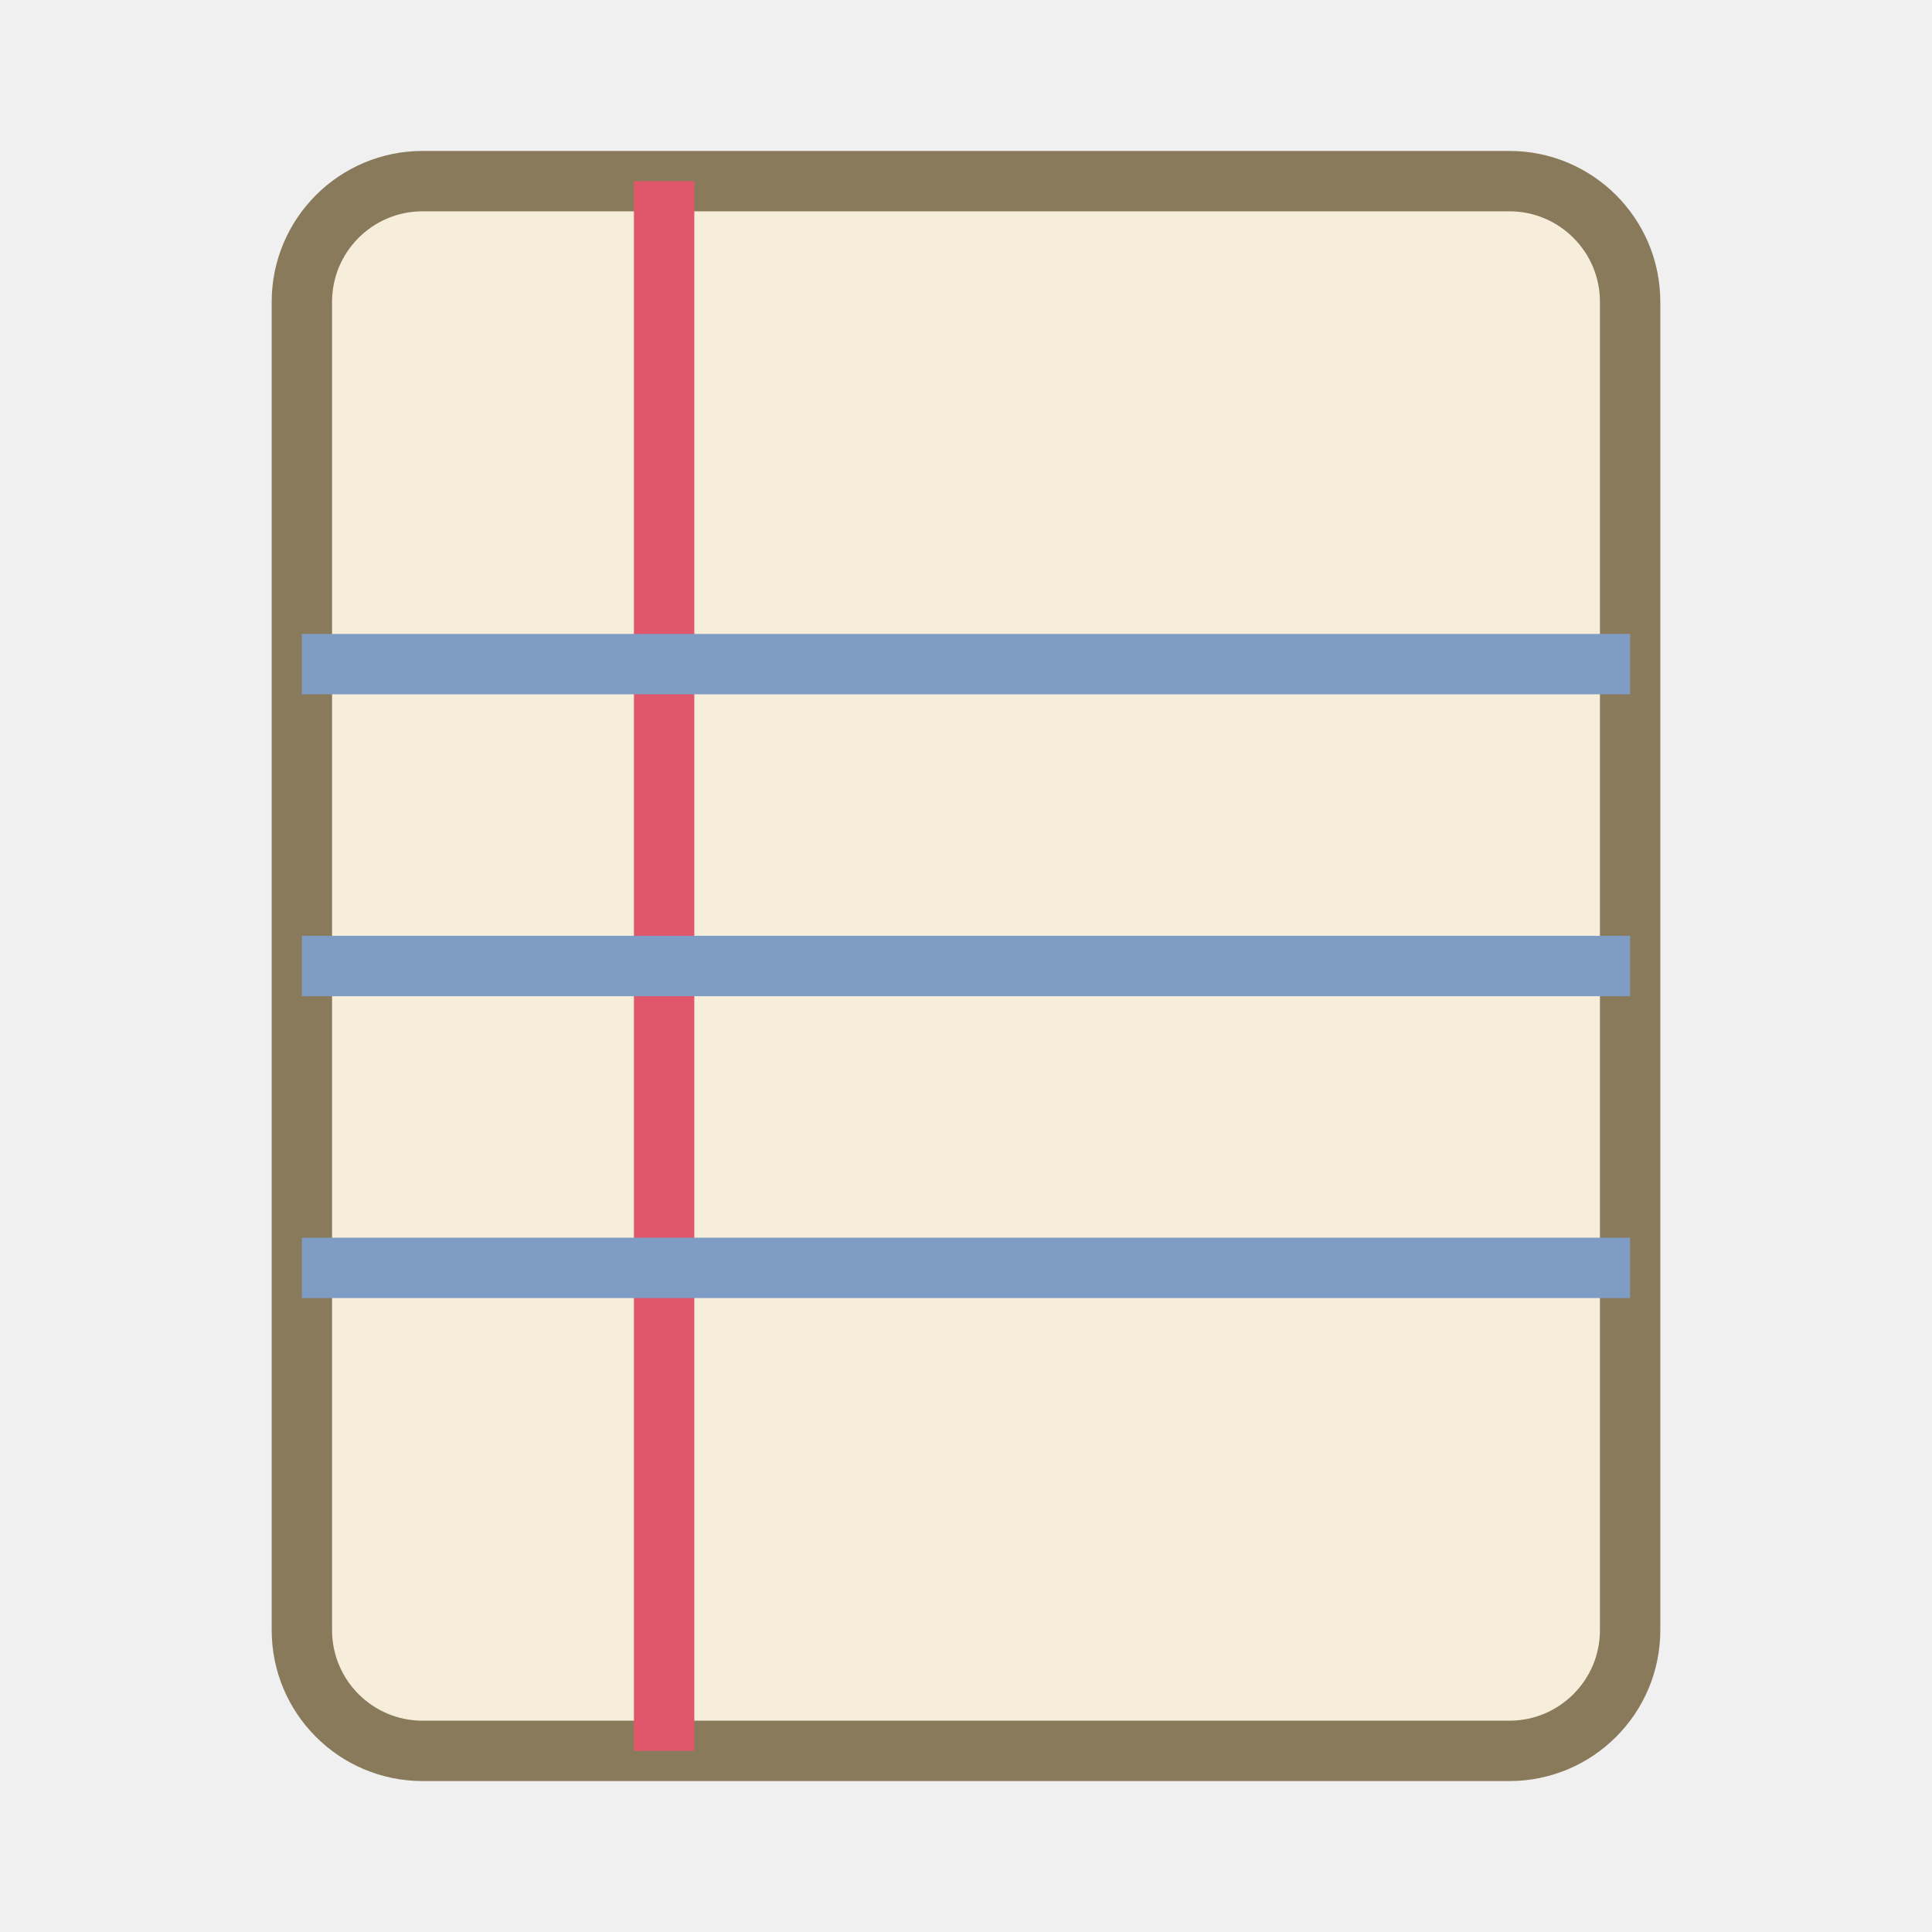
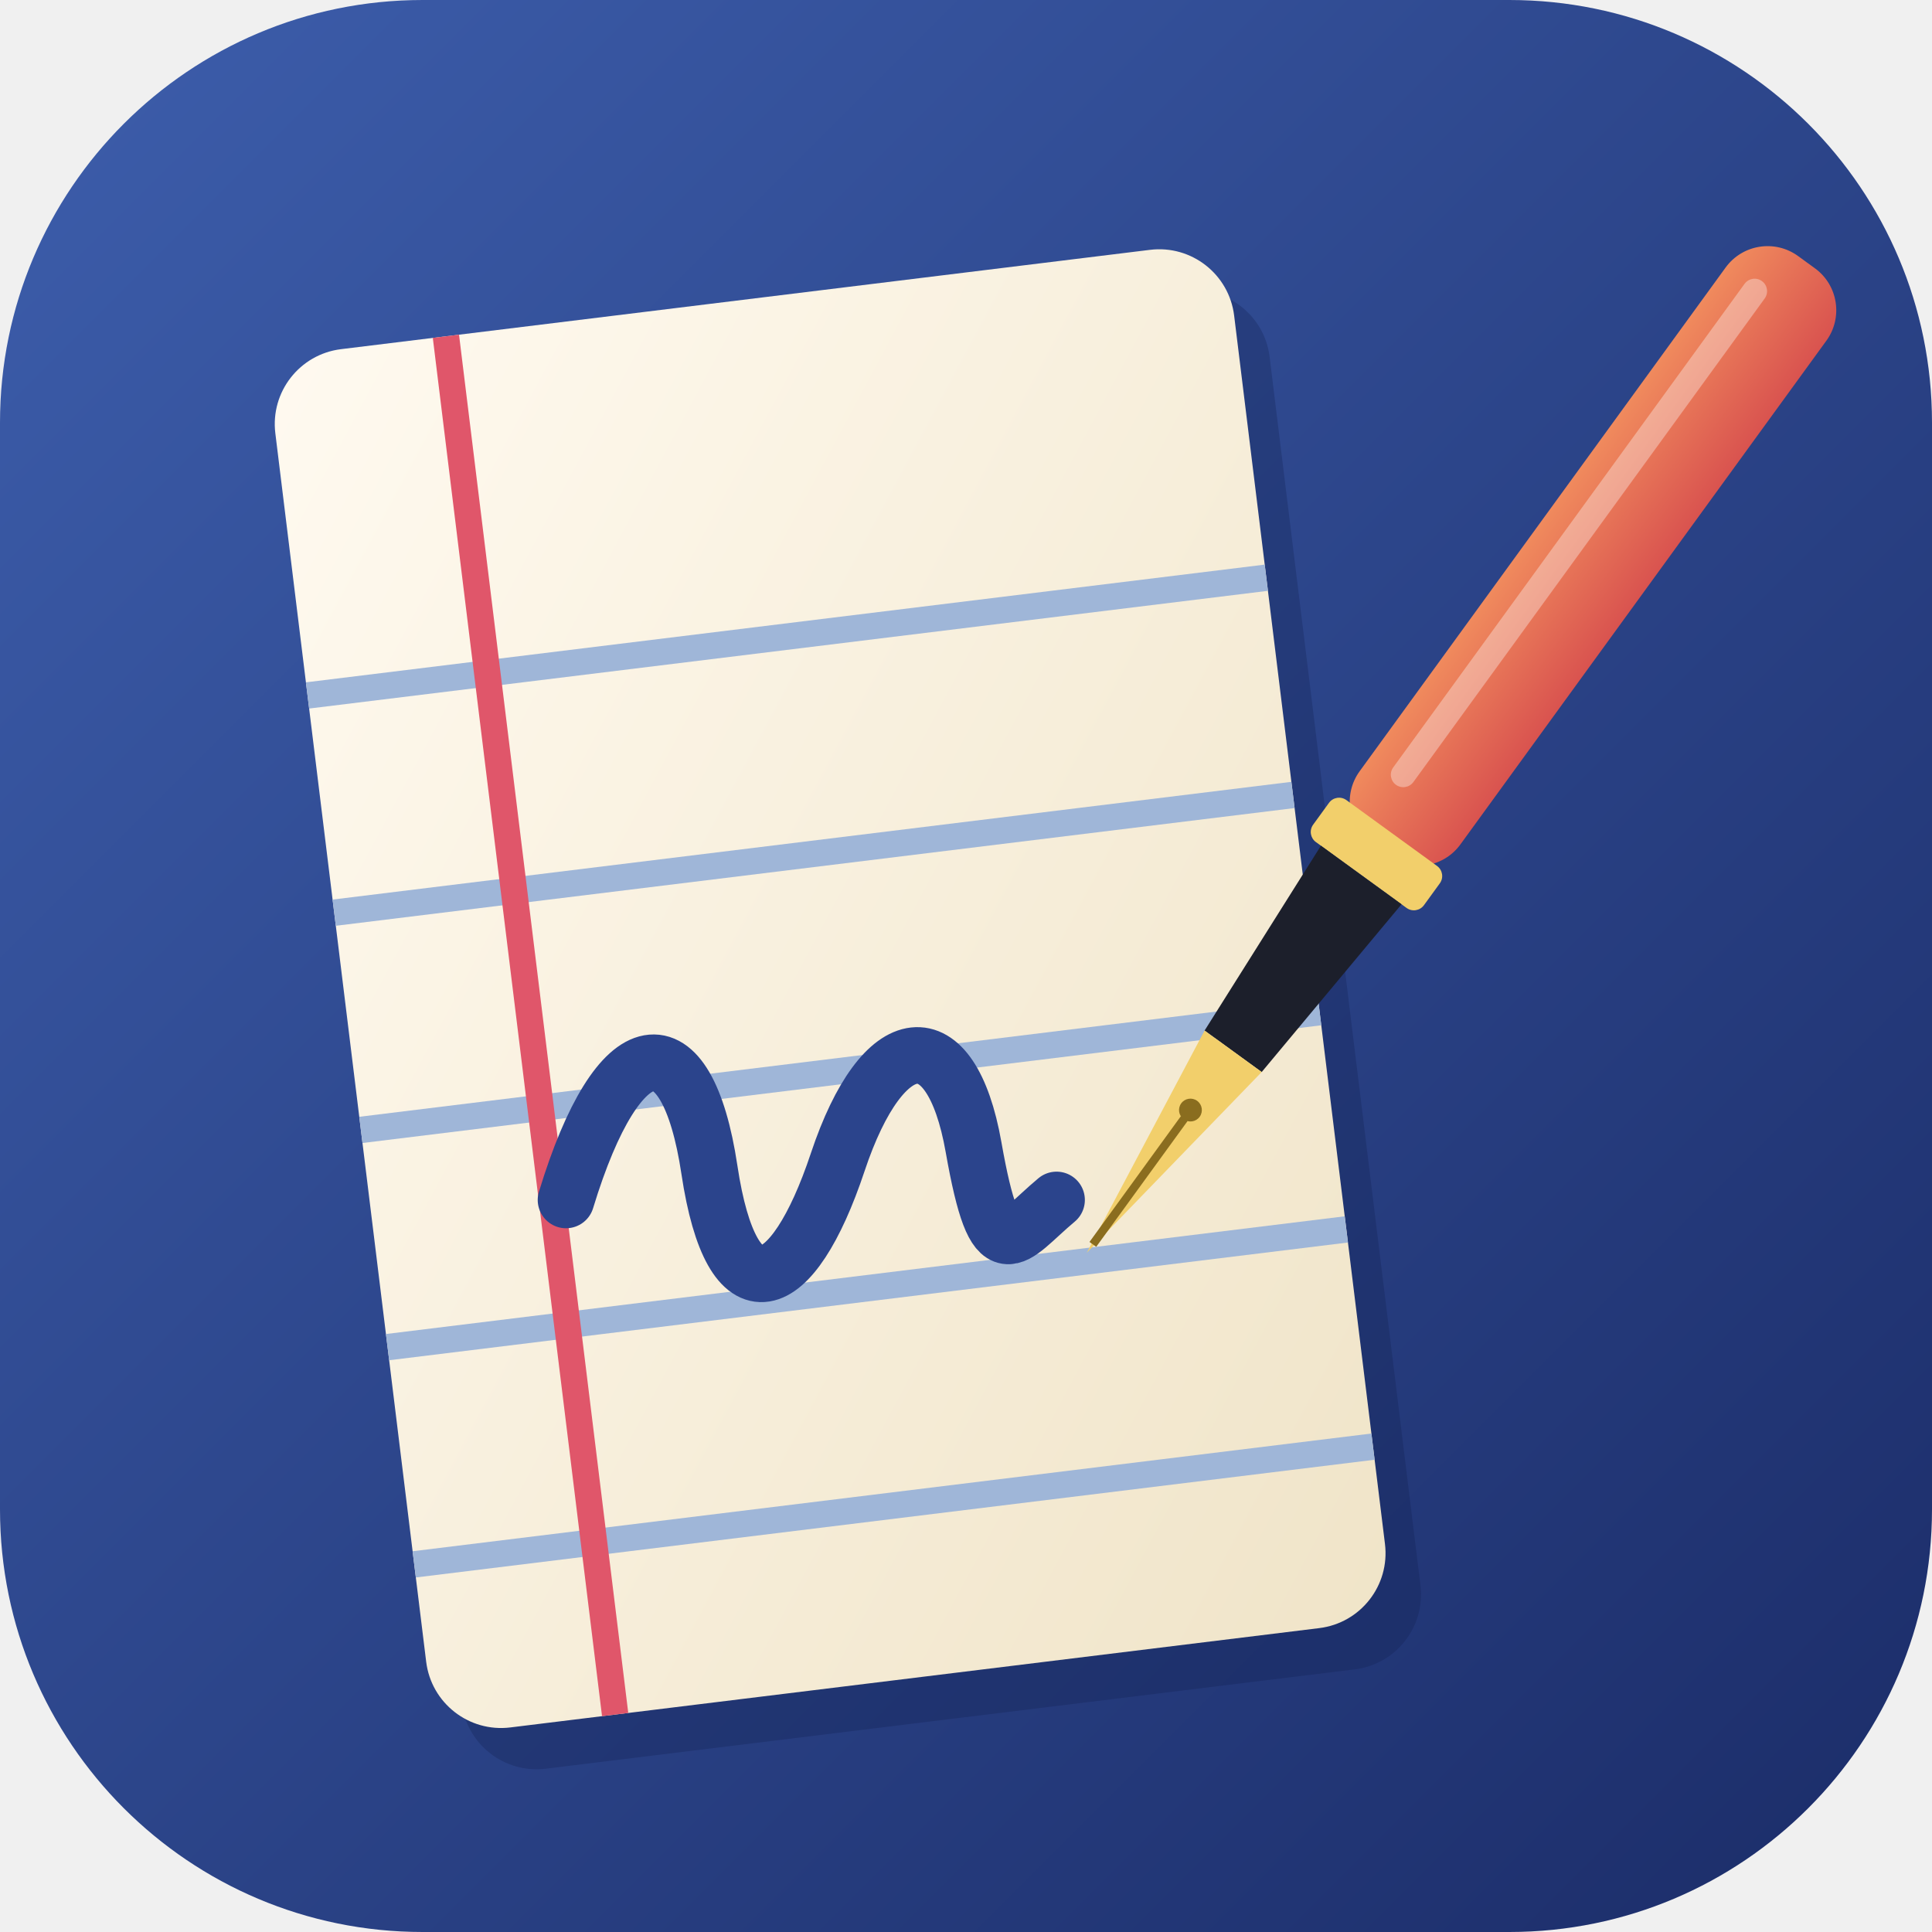
- <svg xmlns="http://www.w3.org/2000/svg" viewBox="0 0 64 64">
-   <rect x="10" y="6" width="44" height="52" rx="4" fill="#f6eeda" stroke="#8a7a5c" stroke-width="2" />
-   <line x1="22" y1="6" x2="22" y2="58" stroke="#e0566a" stroke-width="2" />
-   <g stroke="#7f9cc4" stroke-width="2">
-     <line x1="10" y1="22" x2="54" y2="22" />
-     <line x1="10" y1="32" x2="54" y2="32" />
-     <line x1="10" y1="42" x2="54" y2="42" />
+ <svg xmlns="http://www.w3.org/2000/svg" viewBox="0 0 512 512">
+   <defs>
+     <linearGradient id="bg" x1="0" y1="0" x2="1" y2="1">
+       <stop offset="0" stop-color="#3d5eac" />
+       <stop offset="1" stop-color="#1b2c68" />
+     </linearGradient>
+     <linearGradient id="paper" x1="0" y1="0" x2="1" y2="1">
+       <stop offset="0" stop-color="#fffaf0" />
+       <stop offset="1" stop-color="#f0e4c8" />
+     </linearGradient>
+     <linearGradient id="barrel" x1="0" y1="0" x2="1" y2="0">
+       <stop offset="0" stop-color="#f08a5d" />
+       <stop offset="1" stop-color="#d9534f" />
+     </linearGradient>
+   </defs>
+   <rect id="tile" width="512" height="512" rx="112" fill="url(#bg)" />
+   <g id="mark" transform="translate(0 0)">
+     <g transform="rotate(-7 220 262)">
+       <rect x="92" y="78" width="256" height="368" rx="20" fill="#0f1c4d" opacity="0.28" transform="translate(8 12)" />
+       <rect x="92" y="78" width="256" height="368" rx="20" fill="url(#paper)" />
+       <path d="M92 168h256M92 226h256M92 284h256M92 342h256M92 400h256" stroke="#9fb6d8" stroke-width="7" />
+       <path d="M140 78v368" stroke="#e0566a" stroke-width="7" />
+     </g>
+     <path d="M150 318c14-46 32-48 38-8s22 34 34-2 30-38 36-4 10 24 22 14" fill="none" stroke="#2b448c" stroke-width="15" stroke-linecap="round" stroke-linejoin="round" />
+     <g transform="translate(288 332) rotate(36) scale(2.75) translate(-12 -120)">
+       <rect x="6" y="2" width="12" height="70" rx="5" fill="url(#barrel)" />
+       <rect x="8.4" y="6" width="2.4" height="60" rx="1.2" fill="#fff" opacity="0.35" />
+       <rect x="5.4" y="70" width="13.2" height="5" rx="1.2" fill="#f2cf6b" />
+       <path d="M7.2 75h9.6l-1.4 21H8.6z" fill="#1c1f2b" />
+       <path d="M8.6 96h6.8L12 120z" fill="#f2cf6b" />
+       <path d="M12 104v15" stroke="#8a6d1f" stroke-width="0.8" />
+       <circle cx="12" cy="103" r="1.1" fill="#8a6d1f" />
+     </g>
  </g>
</svg>
